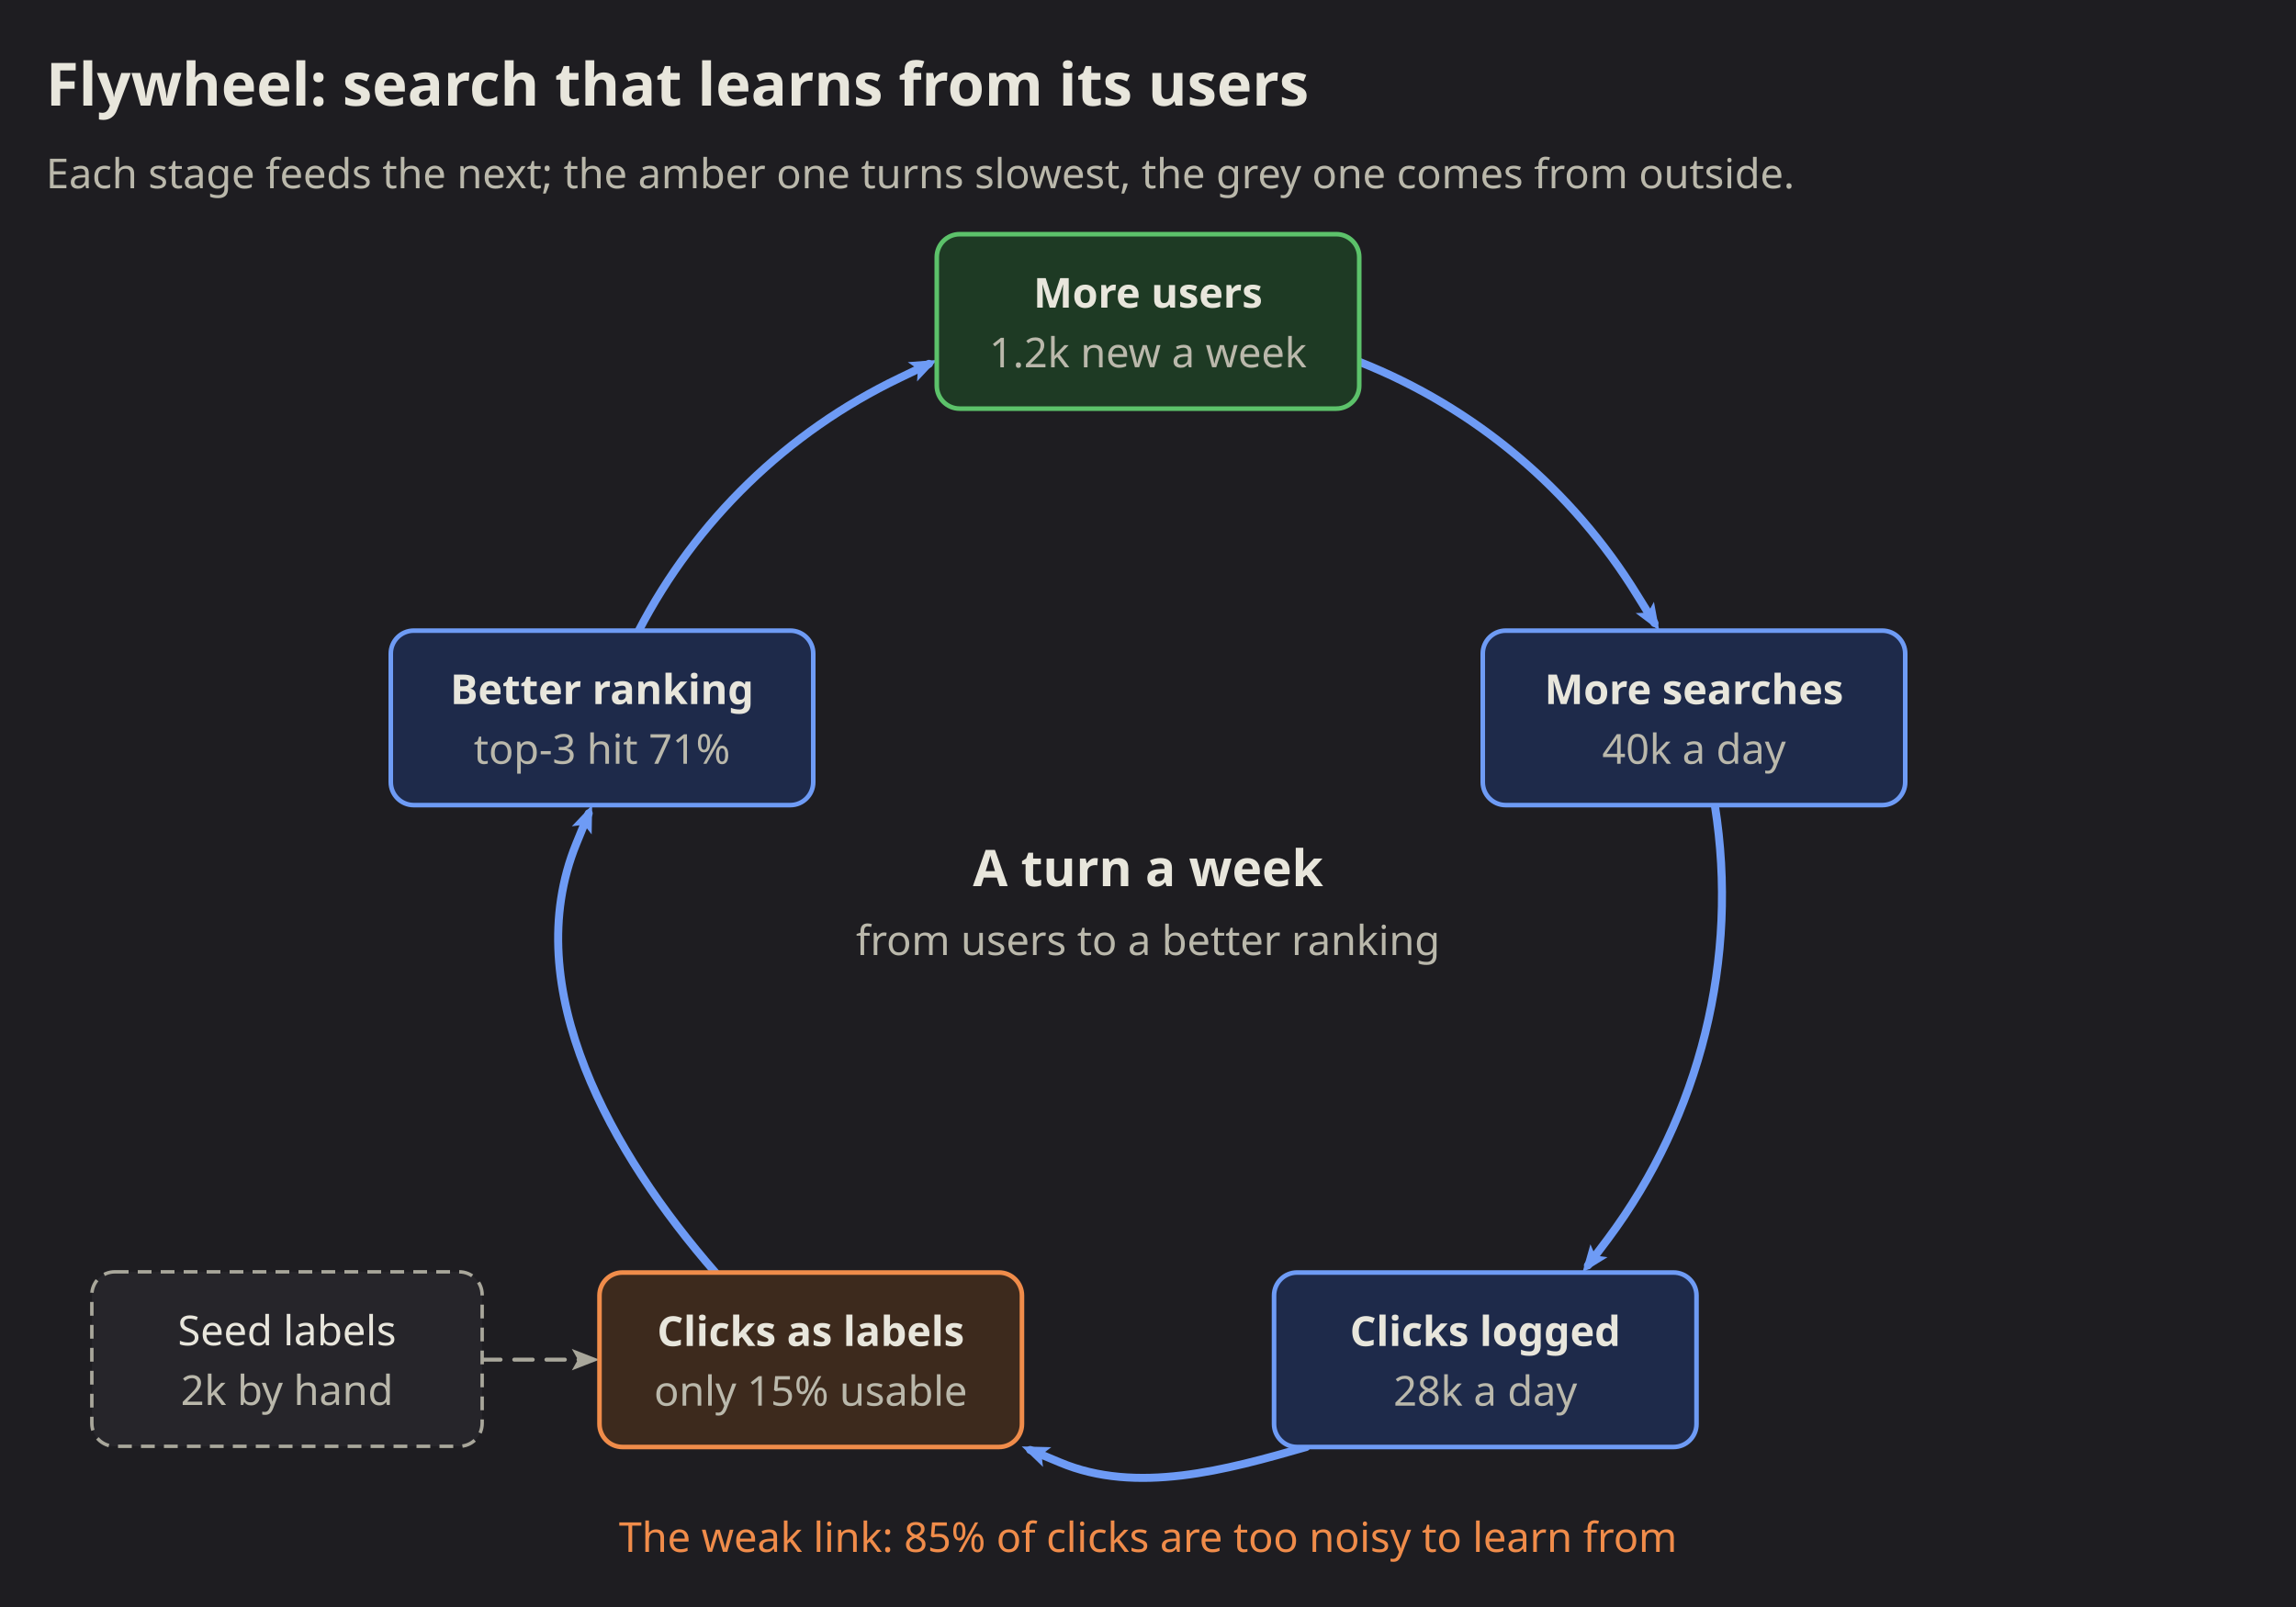
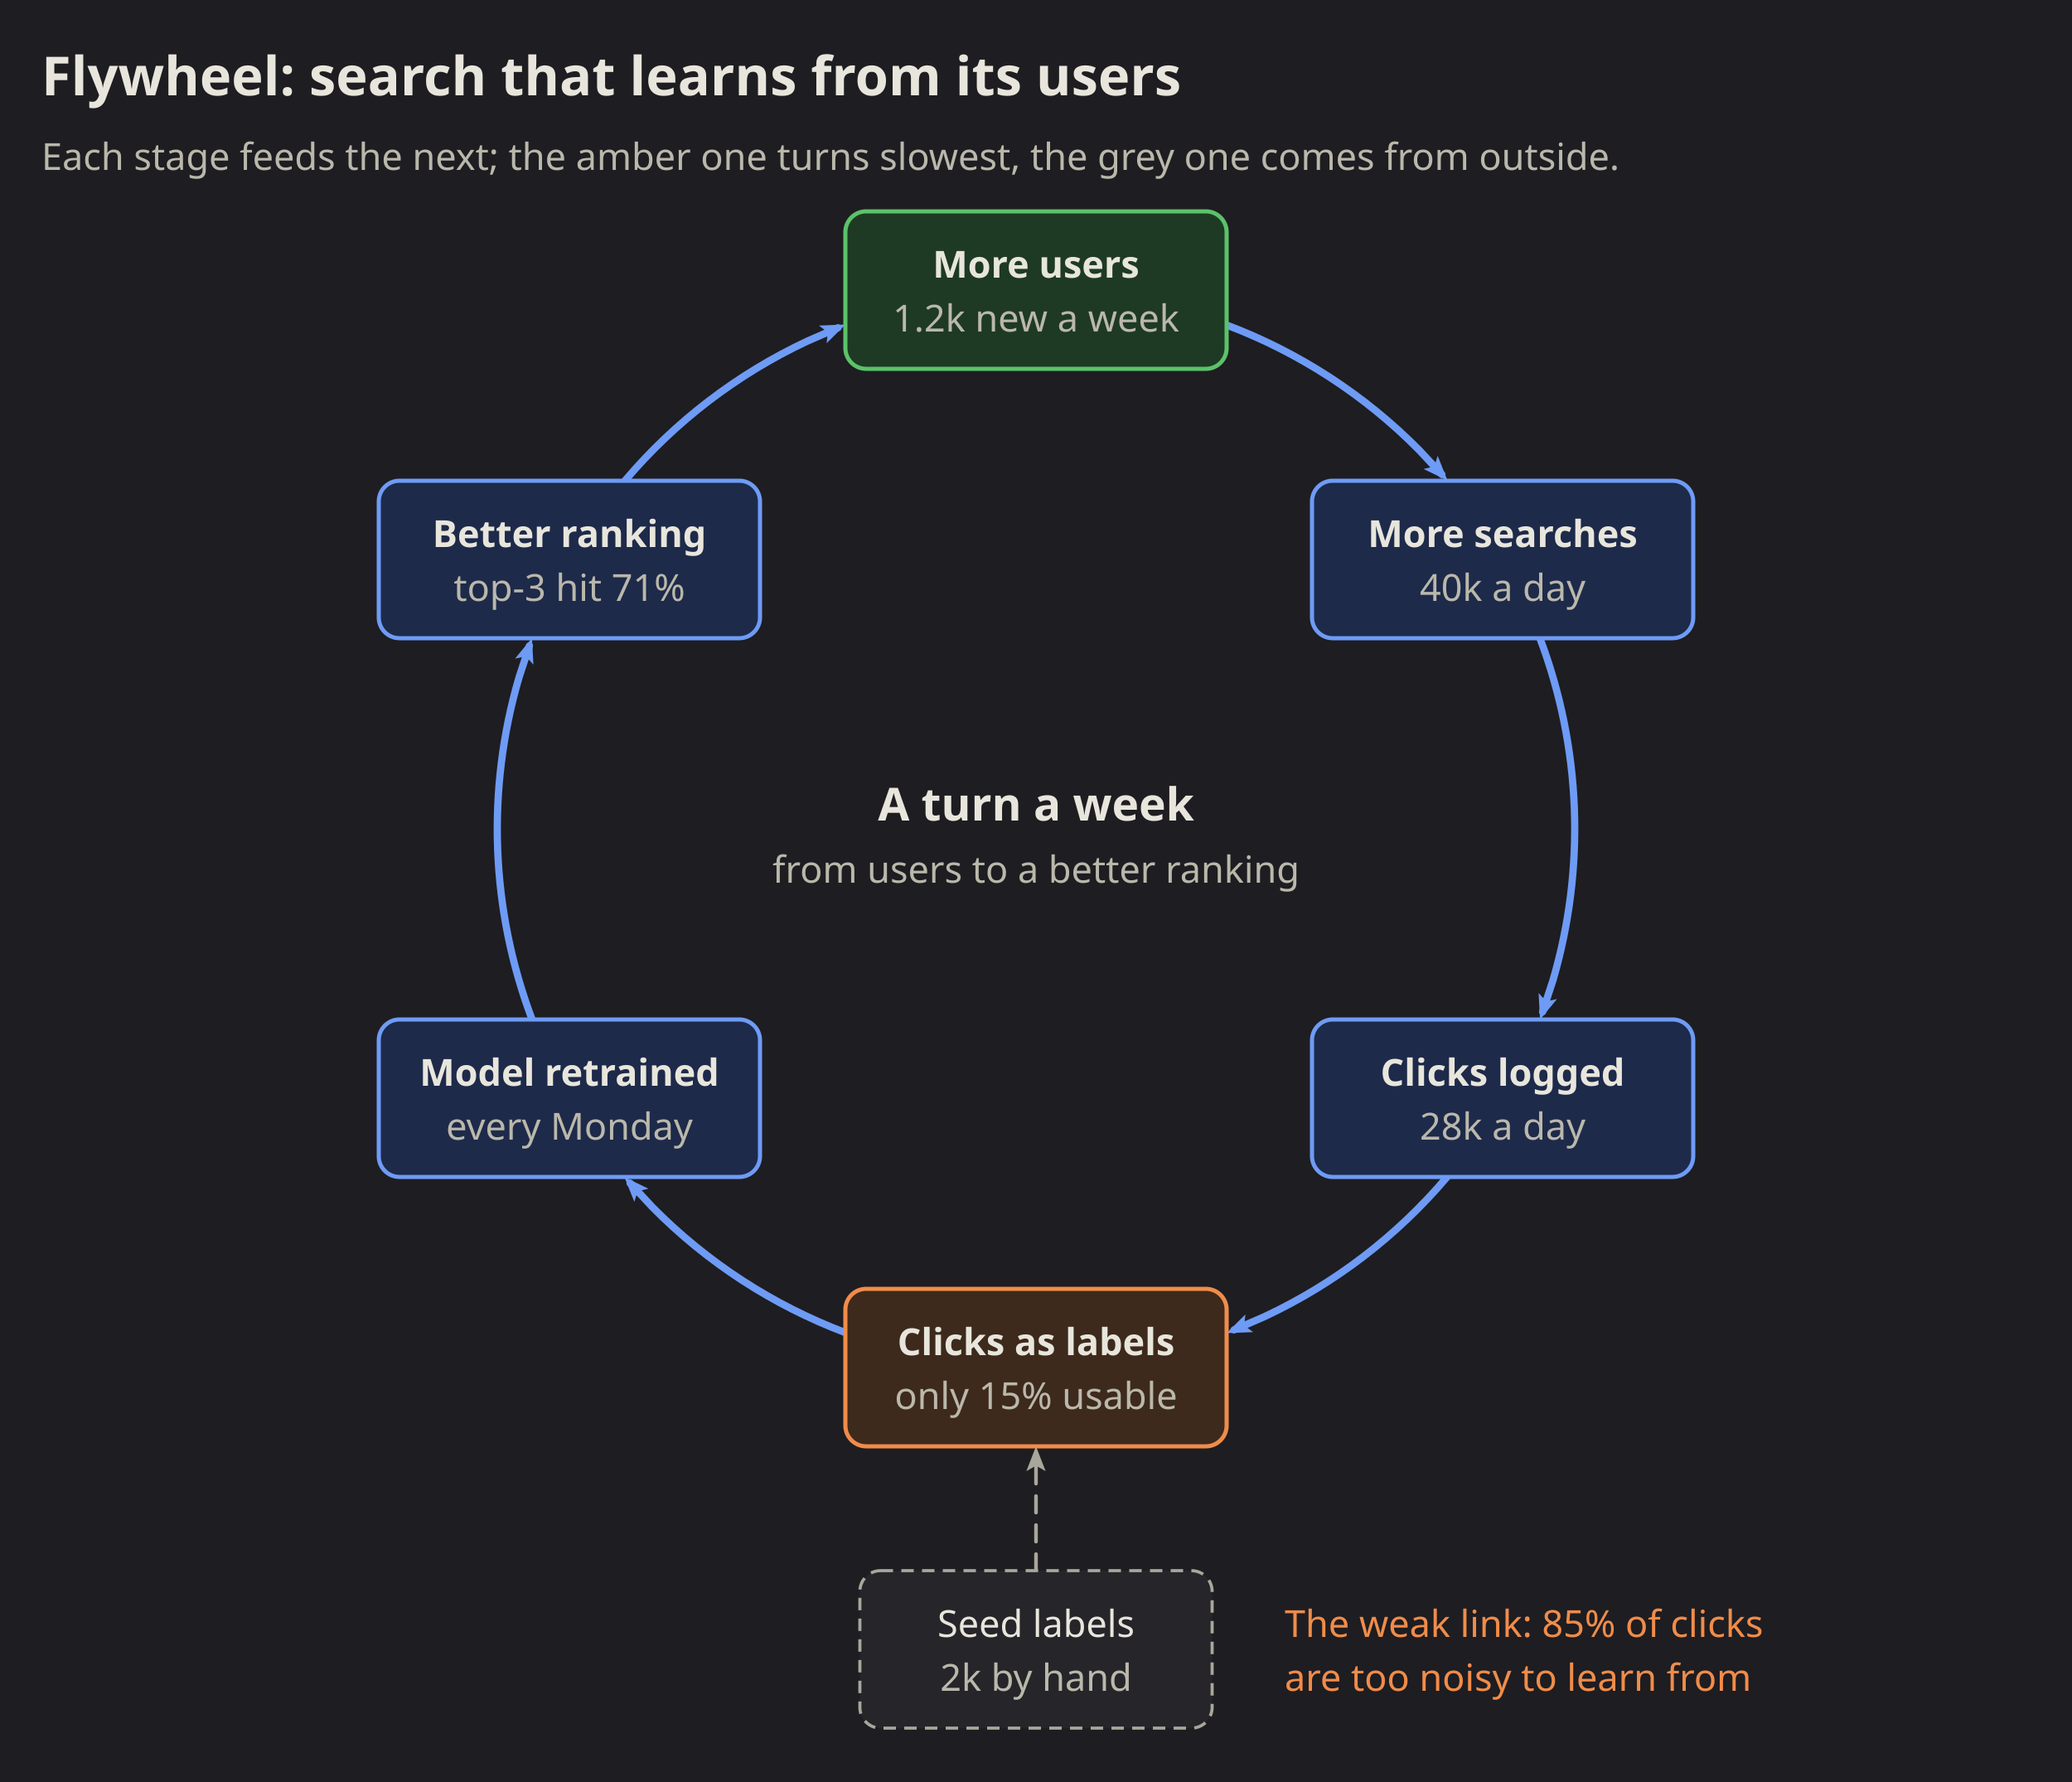
- <svg xmlns="http://www.w3.org/2000/svg" viewBox="0 0 1000 700" width="1000" height="700" font-family="Noto Sans, Ubuntu, system-ui, sans-serif">
+ <svg xmlns="http://www.w3.org/2000/svg" viewBox="0 0 1000 860" width="1000" height="860" font-family="Noto Sans, Ubuntu, system-ui, sans-serif">
  <defs>
    <marker id="arrow-blue" viewBox="0 0 12 12" refX="8" refY="6" markerUnits="userSpaceOnUse" markerWidth="16" markerHeight="16" orient="auto-start-reverse">
      <path d="M2 2.5 L11 6 L2 9.5 L4 6 z" fill="#6E9BF5" stroke-linejoin="round" />
    </marker>
    <marker id="arrow-grey" viewBox="0 0 12 12" refX="8" refY="6" markerUnits="userSpaceOnUse" markerWidth="16" markerHeight="16" orient="auto-start-reverse">
      <path d="M2 2.5 L11 6 L2 9.5 L4 6 z" fill="#A9A79B" stroke-linejoin="round" />
    </marker>
  </defs>
-   <rect width="1000" height="700" fill="#1E1D21" />
+   <rect width="1000" height="860" fill="#1E1D21" />
  <text x="20" y="46" font-size="26" font-weight="700" fill="#E8E6DC">Flywheel: search that learns from its users</text>
  <text x="20" y="82" font-size="18" fill="#BAB8AB">Each stage feeds the next; the amber one turns slowest, the grey one comes from outside.</text>
-   <path d="M592 157.6 C642.3 177.5 684.8 213.2 713.1 259.3 L720.6 271.4" fill="none" stroke="#6E9BF5" stroke-width="3.5" stroke-linecap="round" marker-end="url(#arrow-blue)" />
-   <path d="M746.9 350.9 C757.5 417.6 740.6 485.7 700.2 539.8 L691.6 551.2" fill="none" stroke="#6E9BF5" stroke-width="3.5" stroke-linecap="round" marker-end="url(#arrow-blue)" />
-   <path d="M568.9 630.3 C534.1 640.3 495 651.1 461.6 637 L448.7 631.6" fill="none" stroke="#6E9BF5" stroke-width="3.5" stroke-linecap="round" marker-end="url(#arrow-blue)" />
-   <path d="M311.5 554.2 C266.7 502.8 225.3 430.6 251 367.5 L256.4 354.3" fill="none" stroke="#6E9BF5" stroke-width="3.5" stroke-linecap="round" marker-end="url(#arrow-blue)" />
-   <path d="M278.2 274.7 C303.1 226.7 342.9 188.1 391.7 164.7 L404.6 158.5" fill="none" stroke="#6E9BF5" stroke-width="3.5" stroke-linecap="round" marker-end="url(#arrow-blue)" />
-   <path d="M210 592.254 H257.054" fill="none" stroke="#A9A79B" stroke-width="1.75" stroke-dasharray="8 6" stroke-linecap="round" marker-end="url(#arrow-grey)" />
+   <path d="M592.1 156.9 A260 260 0 0 1 685 217.3 L695.9 229" fill="none" stroke="#6E9BF5" stroke-width="3.5" stroke-linecap="round" marker-end="url(#arrow-blue)" />
+   <path d="M743.2 308 A260 260 0 0 1 749.5 473.1 L744.5 488.3" fill="none" stroke="#6E9BF5" stroke-width="3.5" stroke-linecap="round" marker-end="url(#arrow-blue)" />
+   <path d="M698.4 568 A260 260 0 0 1 610.3 635.4 L595.6 641.8" fill="none" stroke="#6E9BF5" stroke-width="3.5" stroke-linecap="round" marker-end="url(#arrow-blue)" />
+   <path d="M407.9 643.1 A260 260 0 0 1 315 582.7 L304.1 571" fill="none" stroke="#6E9BF5" stroke-width="3.5" stroke-linecap="round" marker-end="url(#arrow-blue)" />
+   <path d="M256.8 492 A260 260 0 0 1 250.5 326.9 L255.5 311.7" fill="none" stroke="#6E9BF5" stroke-width="3.5" stroke-linecap="round" marker-end="url(#arrow-blue)" />
+   <path d="M301.6 232 A260 260 0 0 1 389.7 164.6 L404.4 158.2" fill="none" stroke="#6E9BF5" stroke-width="3.5" stroke-linecap="round" marker-end="url(#arrow-blue)" />
+   <path d="M500 758 V702" fill="none" stroke="#A9A79B" stroke-width="1.75" stroke-dasharray="8 6" stroke-linecap="round" marker-end="url(#arrow-grey)" />
  <rect x="408" y="102" width="184" height="76" rx="10" fill="#1E3A24" stroke="#5CC26A" stroke-width="2" />
  <text x="500" y="134" font-size="18" font-weight="700" text-anchor="middle" fill="#E8E6DC">More users</text>
  <text x="500" y="160" font-size="18" text-anchor="middle" fill="#BAB8AB">1.2k new a week</text>
-   <rect x="645.8" y="274.7" width="184" height="76" rx="10" fill="#1E2A4A" stroke="#6E9BF5" stroke-width="2" />
-   <text x="737.8" y="306.7" font-size="18" font-weight="700" text-anchor="middle" fill="#E8E6DC">More searches</text>
-   <text x="737.8" y="332.7" font-size="18" text-anchor="middle" fill="#BAB8AB">40k a day</text>
-   <rect x="554.9" y="554.3" width="184" height="76" rx="10" fill="#1E2A4A" stroke="#6E9BF5" stroke-width="2" />
-   <text x="646.9" y="586.3" font-size="18" font-weight="700" text-anchor="middle" fill="#E8E6DC">Clicks logged</text>
-   <text x="646.9" y="612.3" font-size="18" text-anchor="middle" fill="#BAB8AB">28k a day</text>
-   <rect x="261.1" y="554.3" width="184" height="76" rx="10" fill="#3D2A1D" stroke="#F08C4A" stroke-width="2" />
-   <text x="353.1" y="586.3" font-size="18" font-weight="700" text-anchor="middle" fill="#E8E6DC">Clicks as labels</text>
-   <text x="353.1" y="612.3" font-size="18" text-anchor="middle" fill="#BAB8AB">only 15% usable</text>
-   <rect x="170.2" y="274.7" width="184" height="76" rx="10" fill="#1E2A4A" stroke="#6E9BF5" stroke-width="2" />
-   <text x="262.2" y="306.7" font-size="18" font-weight="700" text-anchor="middle" fill="#E8E6DC">Better ranking</text>
-   <text x="262.2" y="332.7" font-size="18" text-anchor="middle" fill="#BAB8AB">top-3 hit 71%</text>
-   <rect x="40" y="554" width="170" height="76" rx="10" fill="#26252A" stroke="#A9A79B" stroke-width="1.5" stroke-dasharray="6 4" />
-   <text x="125" y="586" font-size="18" text-anchor="middle" fill="#E8E6DC">Seed labels</text>
-   <text x="125" y="612" font-size="18" text-anchor="middle" fill="#BAB8AB">2k by hand</text>
-   <text x="500" y="386" font-size="22" font-weight="700" text-anchor="middle" fill="#E8E6DC">A turn a week</text>
-   <text x="500" y="416" font-size="18" text-anchor="middle" fill="#BAB8AB">from users to a better ranking</text>
-   <text x="500" y="676" font-size="18" text-anchor="middle" fill="#F08C4A">The weak link: 85% of clicks are too noisy to learn from</text>
+   <rect x="633.2" y="232" width="184" height="76" rx="10" fill="#1E2A4A" stroke="#6E9BF5" stroke-width="2" />
+   <text x="725.2" y="264" font-size="18" font-weight="700" text-anchor="middle" fill="#E8E6DC">More searches</text>
+   <text x="725.2" y="290" font-size="18" text-anchor="middle" fill="#BAB8AB">40k a day</text>
+   <rect x="633.2" y="492" width="184" height="76" rx="10" fill="#1E2A4A" stroke="#6E9BF5" stroke-width="2" />
+   <text x="725.2" y="524" font-size="18" font-weight="700" text-anchor="middle" fill="#E8E6DC">Clicks logged</text>
+   <text x="725.2" y="550" font-size="18" text-anchor="middle" fill="#BAB8AB">28k a day</text>
+   <rect x="408" y="622" width="184" height="76" rx="10" fill="#3D2A1D" stroke="#F08C4A" stroke-width="2" />
+   <text x="500" y="654" font-size="18" font-weight="700" text-anchor="middle" fill="#E8E6DC">Clicks as labels</text>
+   <text x="500" y="680" font-size="18" text-anchor="middle" fill="#BAB8AB">only 15% usable</text>
+   <rect x="182.8" y="492" width="184" height="76" rx="10" fill="#1E2A4A" stroke="#6E9BF5" stroke-width="2" />
+   <text x="274.8" y="524" font-size="18" font-weight="700" text-anchor="middle" fill="#E8E6DC">Model retrained</text>
+   <text x="274.8" y="550" font-size="18" text-anchor="middle" fill="#BAB8AB">every Monday</text>
+   <rect x="182.8" y="232" width="184" height="76" rx="10" fill="#1E2A4A" stroke="#6E9BF5" stroke-width="2" />
+   <text x="274.8" y="264" font-size="18" font-weight="700" text-anchor="middle" fill="#E8E6DC">Better ranking</text>
+   <text x="274.8" y="290" font-size="18" text-anchor="middle" fill="#BAB8AB">top-3 hit 71%</text>
+   <rect x="415" y="758" width="170" height="76" rx="10" fill="#26252A" stroke="#A9A79B" stroke-width="1.5" stroke-dasharray="6 4" />
+   <text x="500" y="790" font-size="18" text-anchor="middle" fill="#E8E6DC">Seed labels</text>
+   <text x="500" y="816" font-size="18" text-anchor="middle" fill="#BAB8AB">2k by hand</text>
+   <text x="620" y="790" font-size="18" fill="#F08C4A">The weak link: 85% of clicks</text>
+   <text x="620" y="816" font-size="18" fill="#F08C4A">are too noisy to learn from</text>
+   <text x="500" y="396" font-size="22" font-weight="700" text-anchor="middle" fill="#E8E6DC">A turn a week</text>
+   <text x="500" y="426" font-size="18" text-anchor="middle" fill="#BAB8AB">from users to a better ranking</text>
</svg>
